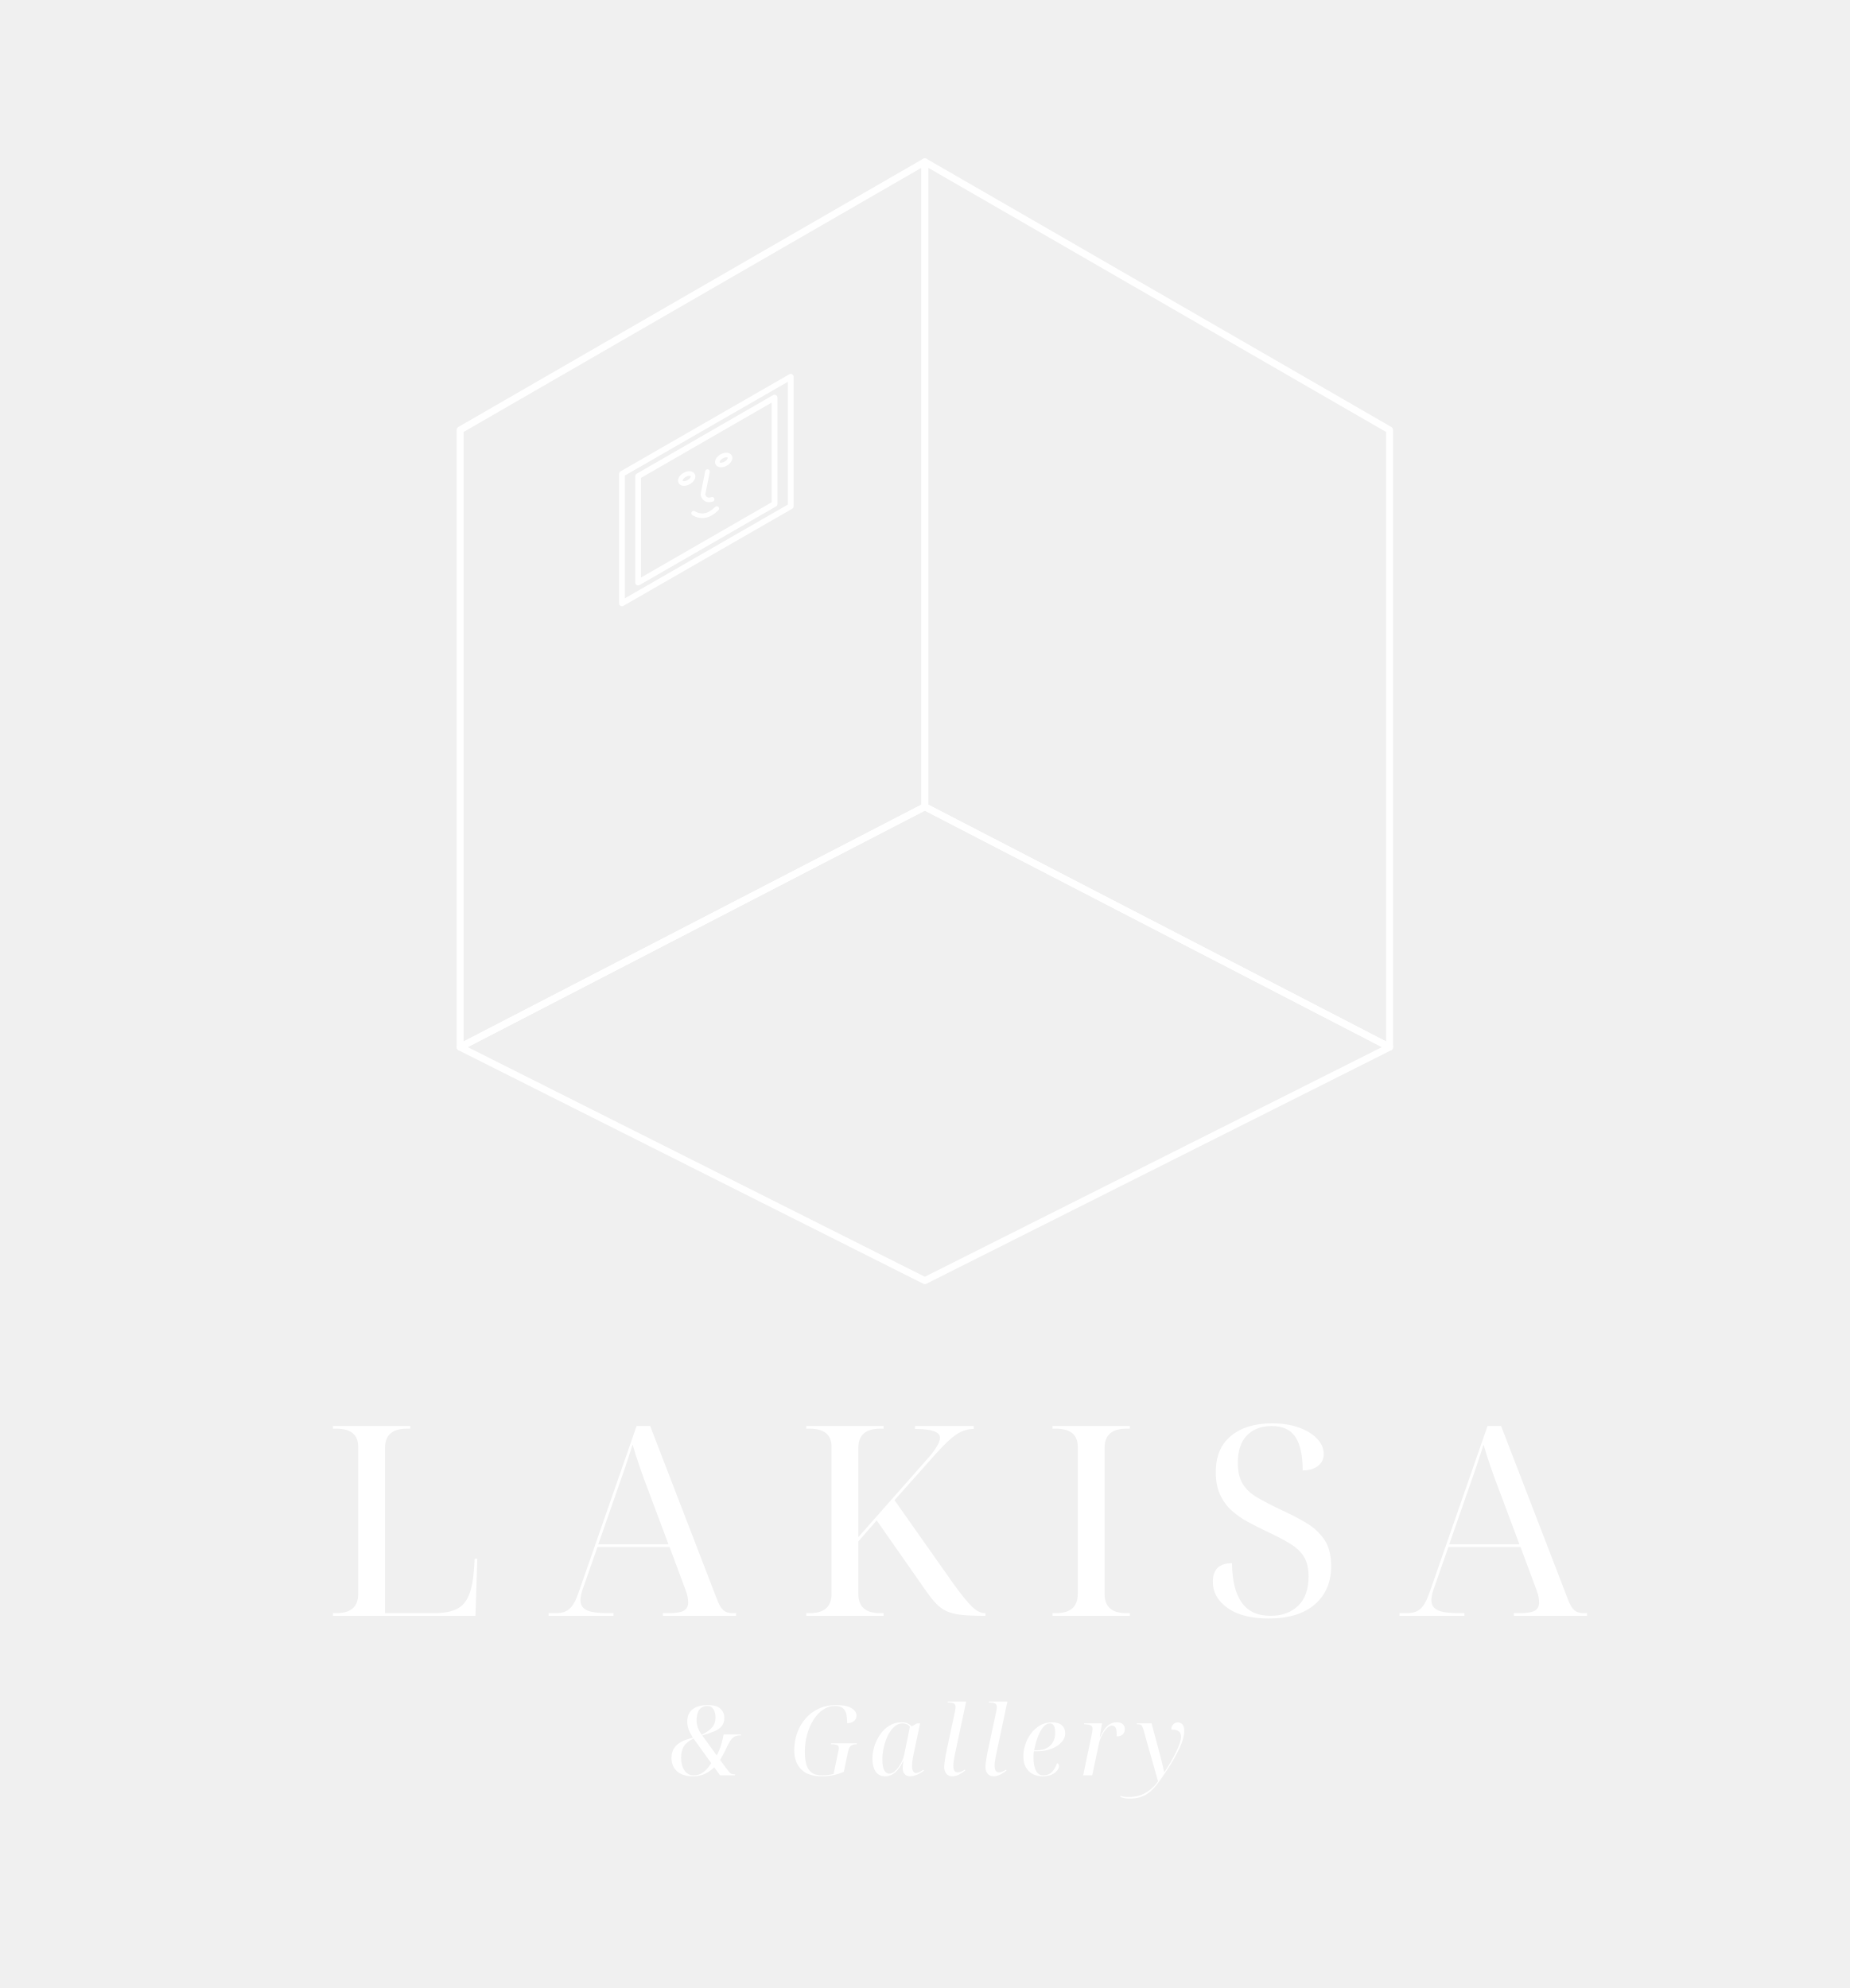
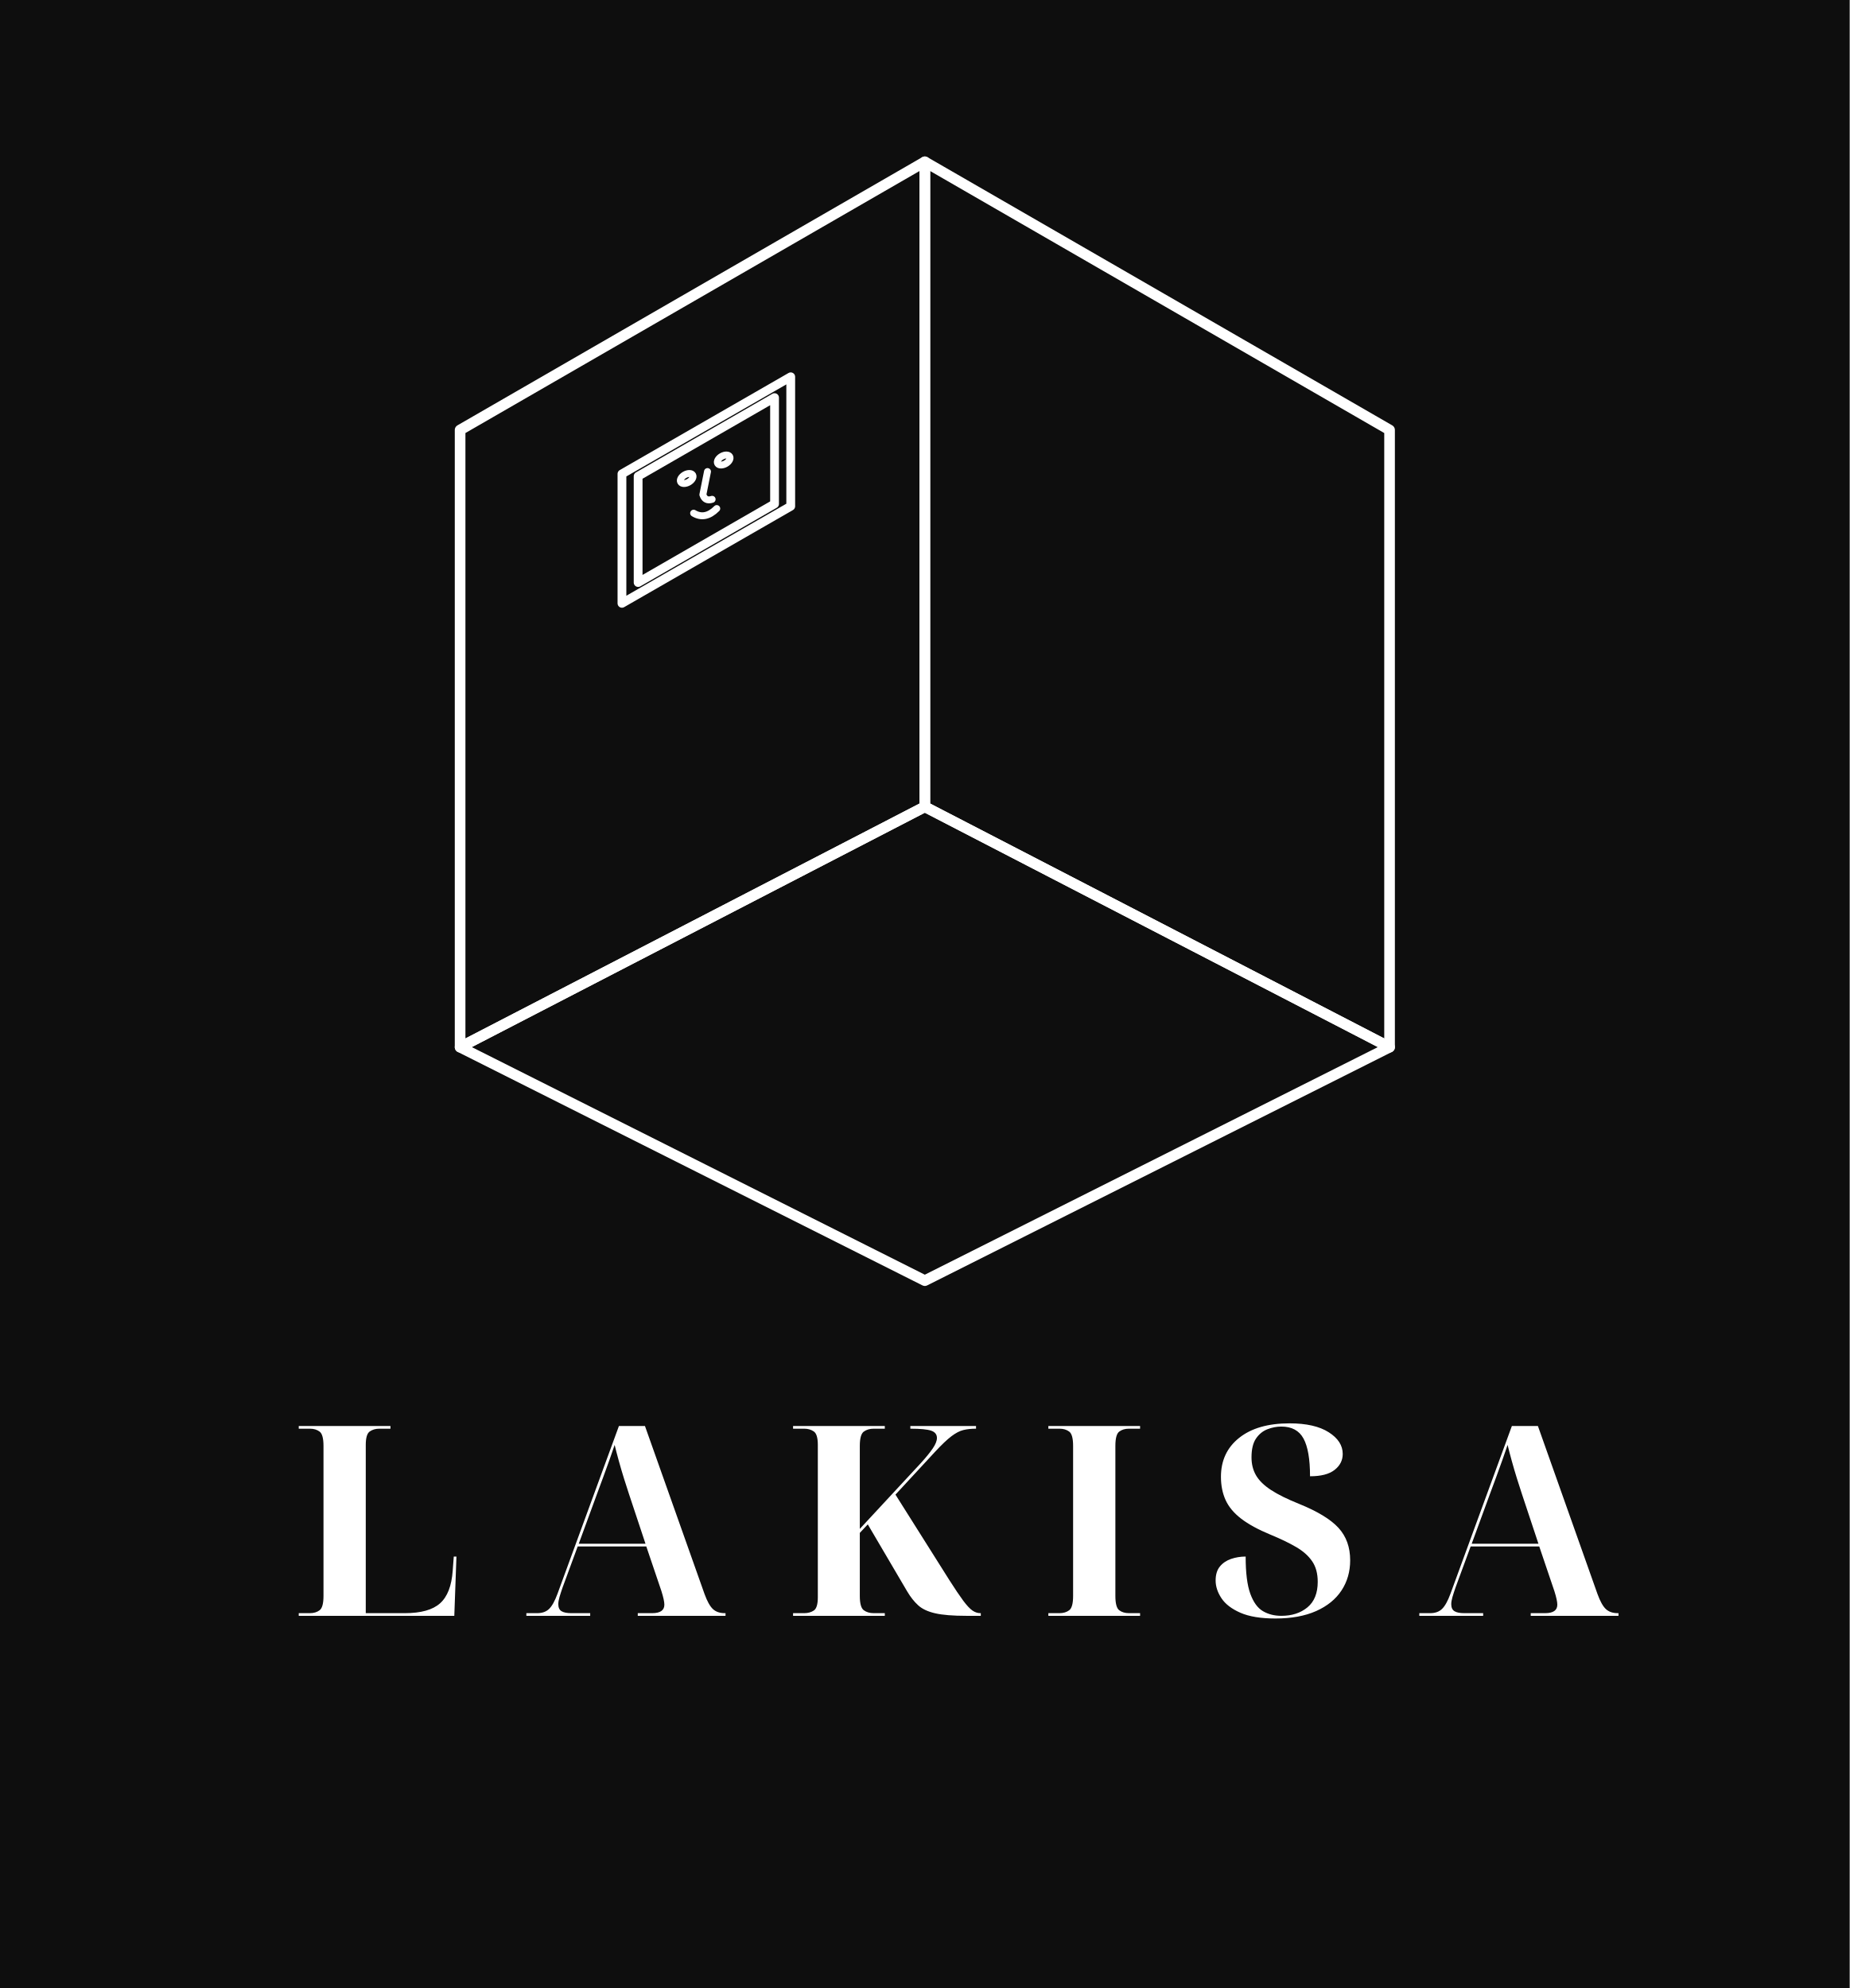
<svg xmlns="http://www.w3.org/2000/svg" viewBox="0 0 800 860" width="800" height="860">
+   <rect width="800" height="860" fill="#0E0E0E" />
  <g transform="translate(400,70)">
    <g fill="none" stroke="#FFFFFF" stroke-linecap="round" stroke-linejoin="round">
-       <polygon points="-201,116 0,0 0,279 -201,383" stroke-width="3.0" />
-       <polygon points="0,0 201,116 201,383 0,279" stroke-width="3.0" />
-       <polygon points="-201,383 0,279 201,383 0,484" stroke-width="3.0" />
-       <polygon points="-131,135 -58,93 -58,149 -131,191" stroke-width="2.5" />
-       <polygon points="-124,136 -65,102 -65,148 -124,182" stroke-width="2.5" />
-       <g stroke-width="2.0">
+       <polygon points="-201,116 0,0 0,279 -201,383" stroke-width="4.6" />
+       <polygon points="0,0 201,116 201,383 0,279" stroke-width="4.6" />
+       <polygon points="-201,383 0,279 201,383 0,484" stroke-width="4.6" />
+       <polygon points="-131,135 -58,93 -58,149 -131,191" stroke-width="3.8" />
+       <polygon points="-124,136 -65,102 -65,148 -124,182" stroke-width="3.8" />
+       <g stroke-width="3.0">
        <ellipse cx="-103" cy="137" rx="3" ry="1.8" transform="rotate(-30 -103 137)" />
        <ellipse cx="-87" cy="129" rx="3" ry="1.8" transform="rotate(-30 -87 129)" />
        <path d="M -94,134 L -96,144 Q -95,147 -92,146" />
        <path d="M -100,152 Q -95,155 -90,150" />
      </g>
    </g>
  </g>
-   <text x="413" y="699" text-anchor="middle" font-family="Playfair Display, 'Noto Serif Display', Georgia, serif" font-size="115" letter-spacing="26" fill="#FFFFFF">LAKISA</text>
-   <text x="401" y="768" text-anchor="middle" font-family="Playfair Display, 'Noto Serif Display', Georgia, serif" font-style="italic" font-size="42" letter-spacing="5" fill="#FFFFFF">&amp; Gallery</text>
+   <text x="413" y="699" text-anchor="middle" font-family="Playfair Display, 'Noto Serif Display', Georgia, serif" font-size="115" font-weight="800" letter-spacing="26" fill="#FFFFFF">LAKISA</text>
</svg>
